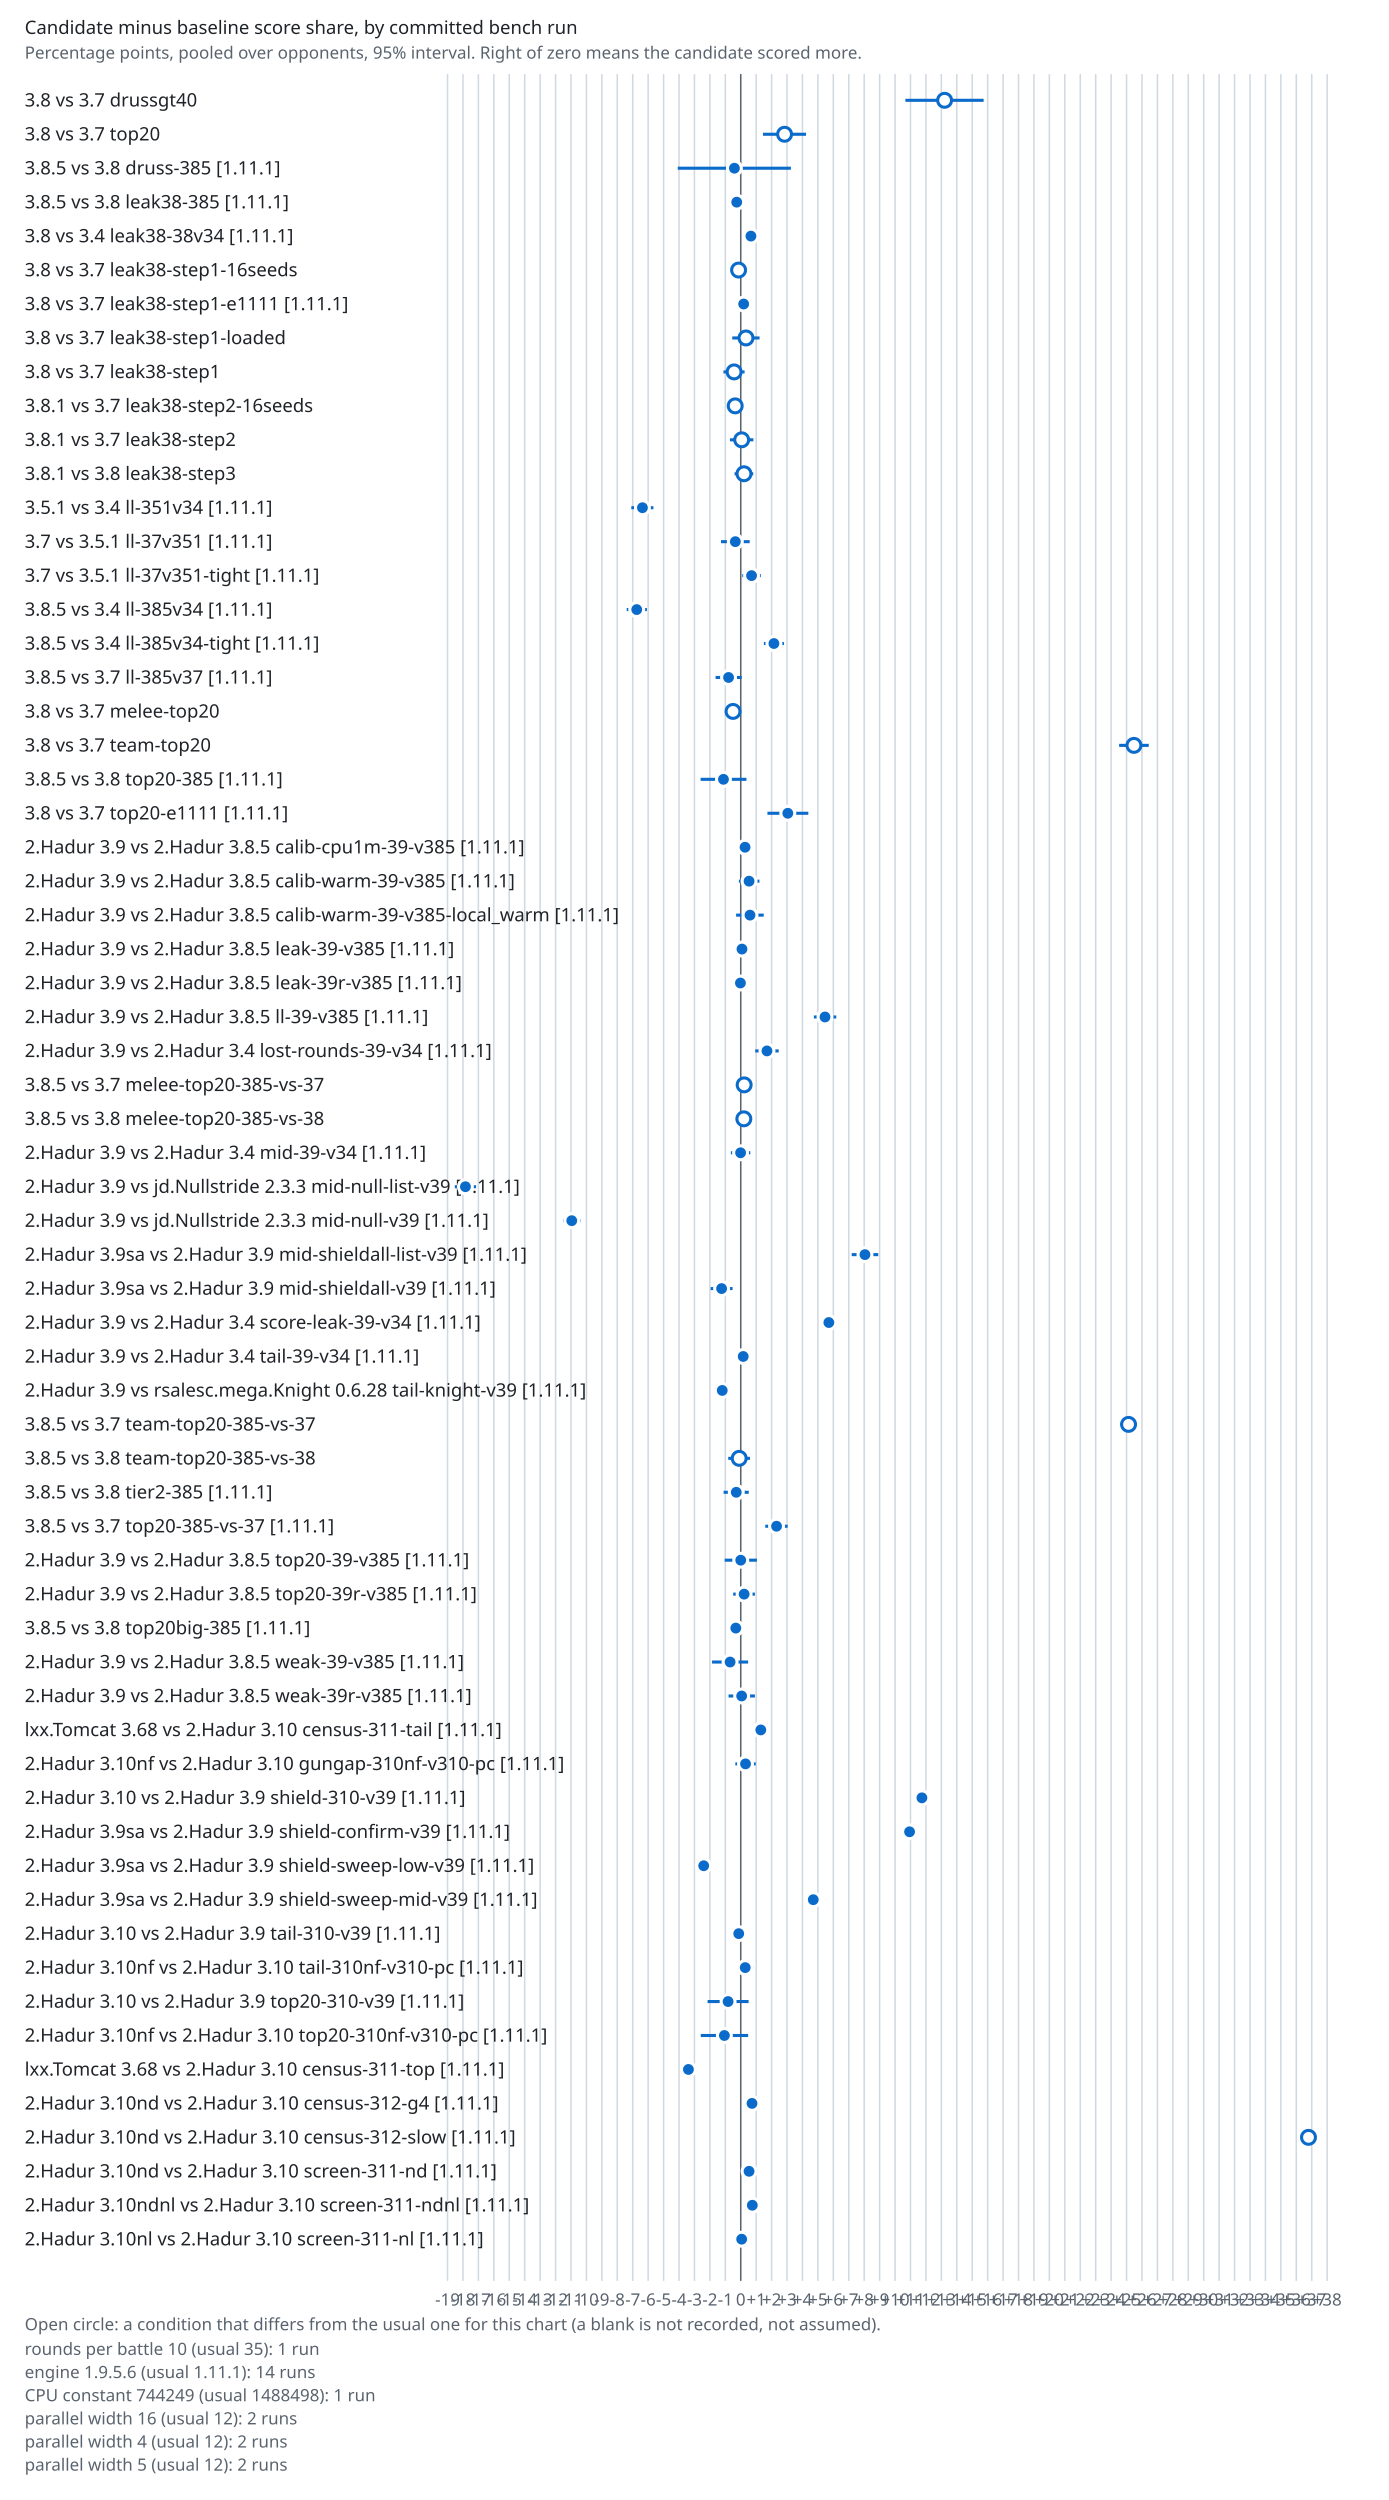
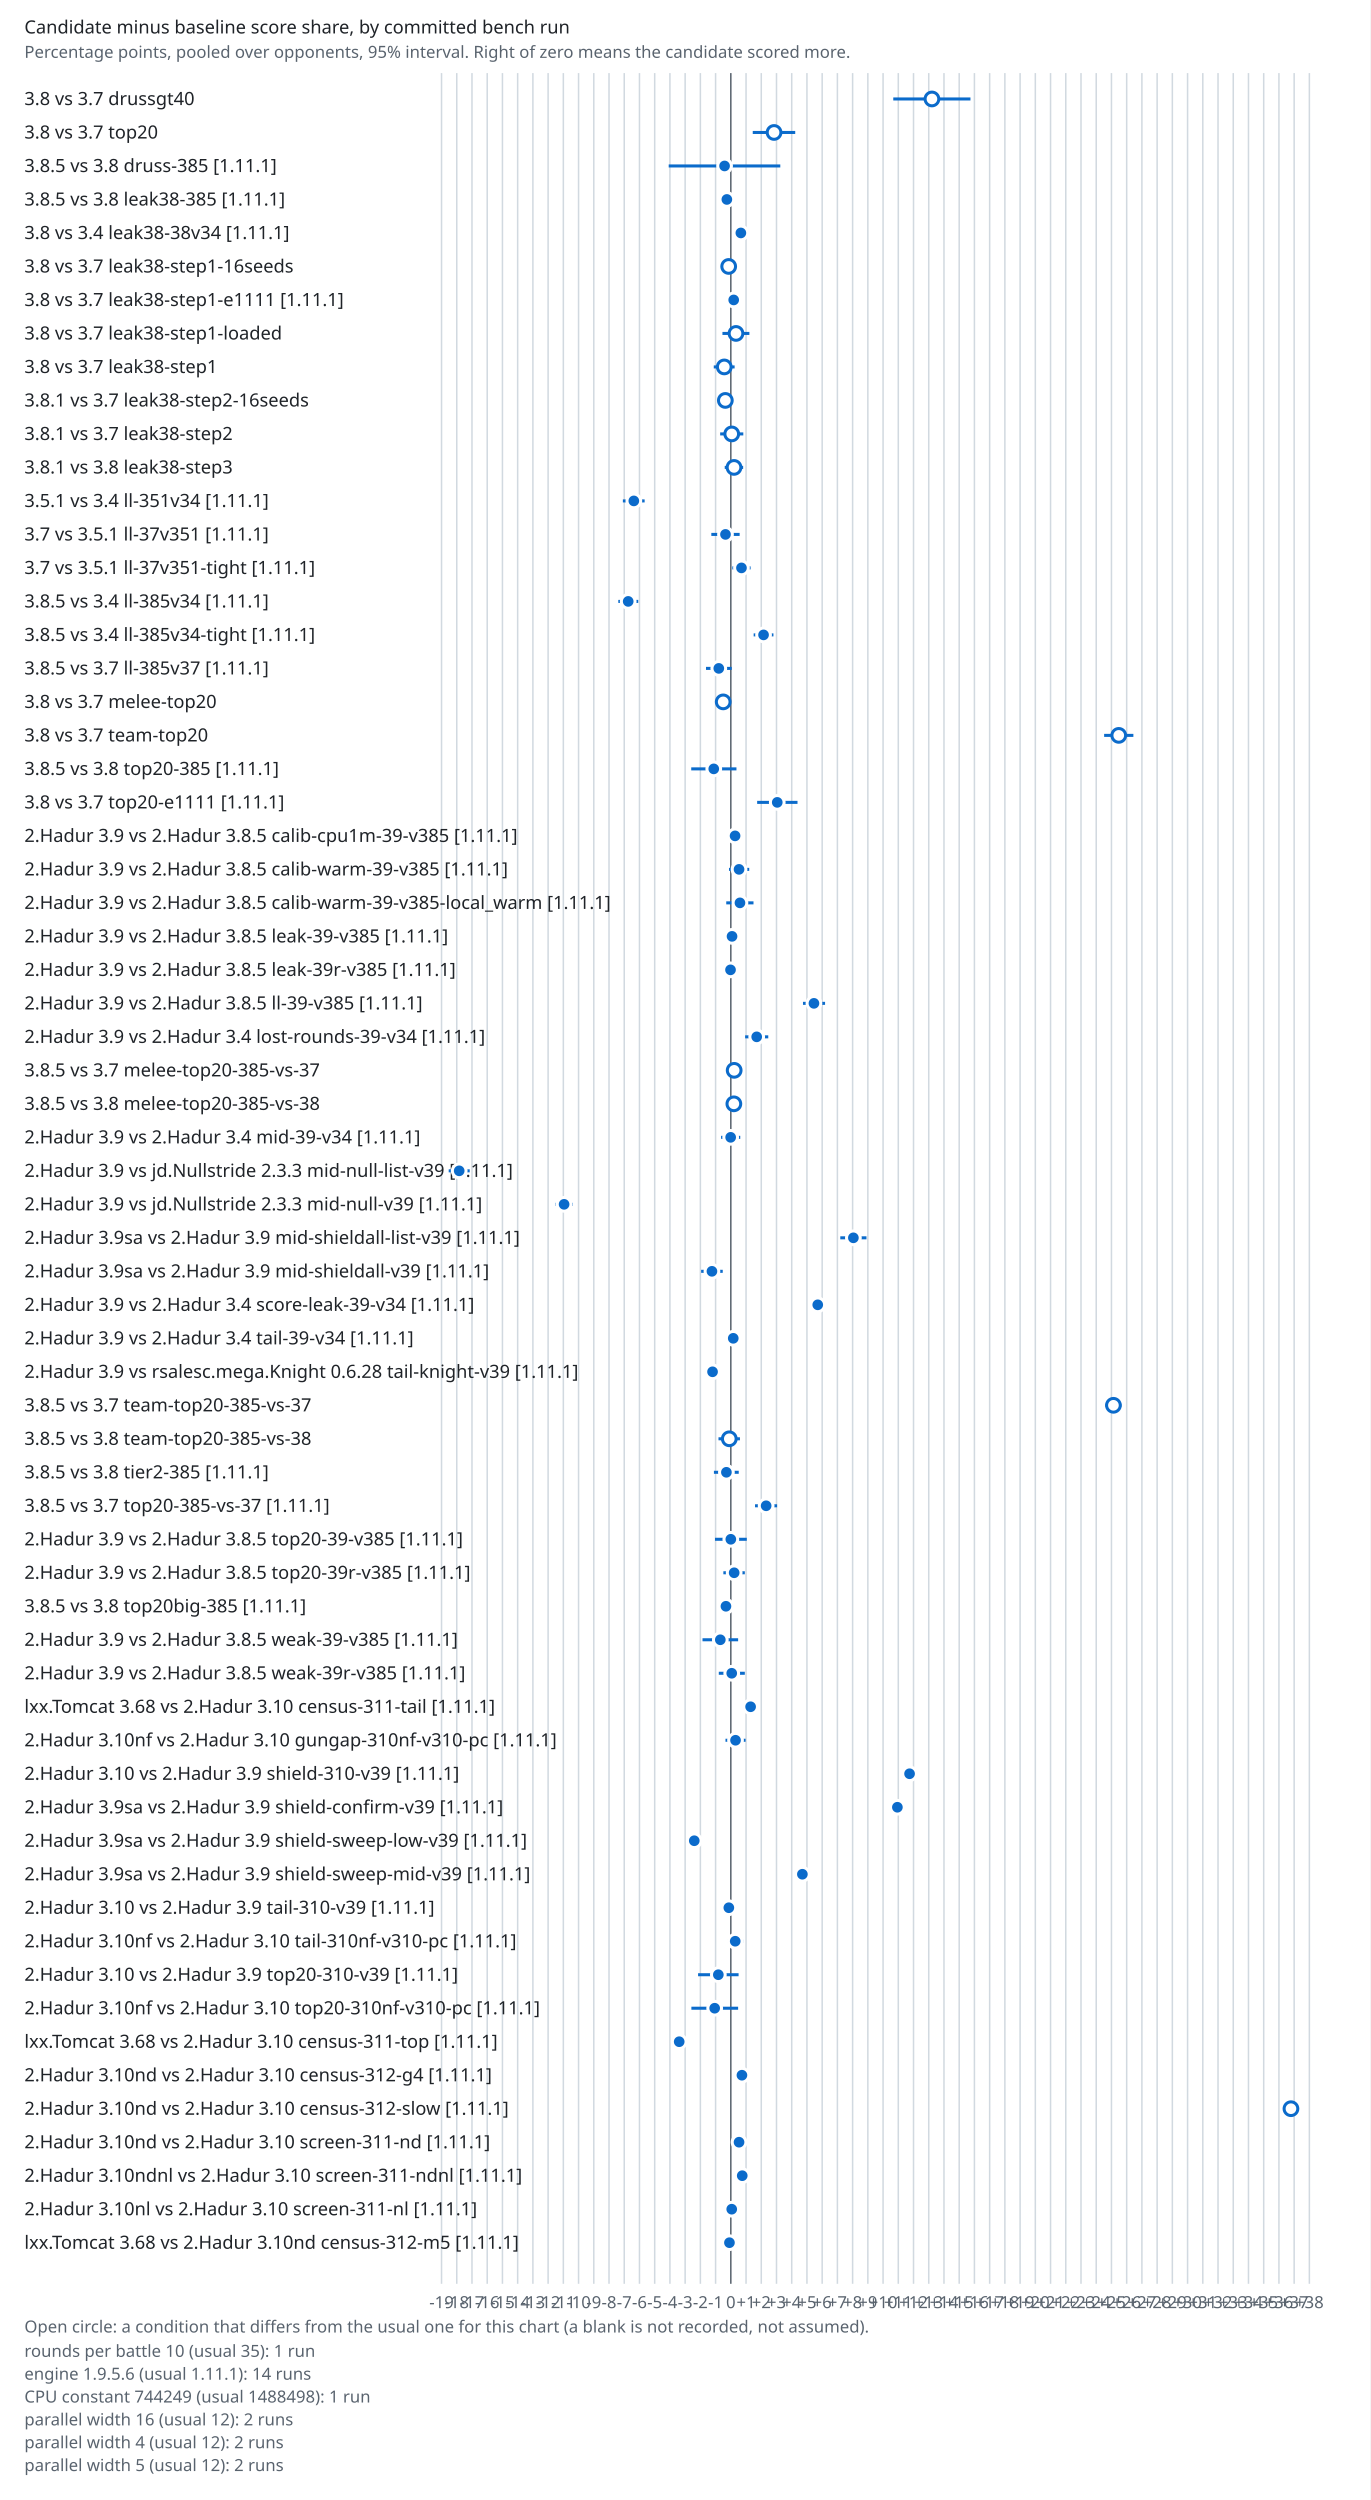
- <svg xmlns="http://www.w3.org/2000/svg" viewBox="0 0 900 1620" width="900" height="1620" role="img" aria-label="Candidate minus baseline score share by bench run">
+ <svg xmlns="http://www.w3.org/2000/svg" viewBox="0 0 900 1642" width="900" height="1642" role="img" aria-label="Candidate minus baseline score share by bench run">
  <style>.bg{fill:#fff}.t{fill:#1f2328;font:12px sans-serif}.m{fill:#59636e;font:11px sans-serif}.g{stroke:#d1d9e0}.z{stroke:#59636e}.ci{stroke:#0b6bcb;stroke-width:2}.pt{fill:#0b6bcb;stroke:#fff;stroke-width:2}.pt.open{fill:#fff;stroke:#0b6bcb}@media (prefers-color-scheme:dark){.bg{fill:#0d1117}.t{fill:#e6edf3}.m{fill:#9198a1}.g{stroke:#30363d}.z{stroke:#9198a1}.ci{stroke:#58a6ff}.pt{fill:#58a6ff;stroke:#0d1117}.pt.open{fill:#0d1117;stroke:#58a6ff}}</style>
-   <rect class="bg" width="900" height="1620" />
+   <rect class="bg" width="900" height="1642" />
  <text class="t" x="16" y="22" font-weight="bold">Candidate minus baseline score share, by committed bench run</text>
  <text class="m" x="16" y="38">Percentage points, pooled over opponents, 95% interval. Right of zero means the candidate scored more.</text>
-   <line class="g" x1="290.0" x2="290.0" y1="48" y2="1478" />
-   <text class="m" x="290.0" y="1494" text-anchor="middle">-19</text>
-   <line class="g" x1="300.0" x2="300.0" y1="48" y2="1478" />
-   <text class="m" x="300.0" y="1494" text-anchor="middle">-18</text>
-   <line class="g" x1="310.0" x2="310.0" y1="48" y2="1478" />
-   <text class="m" x="310.0" y="1494" text-anchor="middle">-17</text>
-   <line class="g" x1="320.0" x2="320.0" y1="48" y2="1478" />
-   <text class="m" x="320.0" y="1494" text-anchor="middle">-16</text>
-   <line class="g" x1="330.0" x2="330.0" y1="48" y2="1478" />
-   <text class="m" x="330.0" y="1494" text-anchor="middle">-15</text>
-   <line class="g" x1="340.0" x2="340.0" y1="48" y2="1478" />
-   <text class="m" x="340.0" y="1494" text-anchor="middle">-14</text>
-   <line class="g" x1="350.0" x2="350.0" y1="48" y2="1478" />
-   <text class="m" x="350.0" y="1494" text-anchor="middle">-13</text>
-   <line class="g" x1="360.0" x2="360.0" y1="48" y2="1478" />
-   <text class="m" x="360.0" y="1494" text-anchor="middle">-12</text>
-   <line class="g" x1="370.0" x2="370.0" y1="48" y2="1478" />
-   <text class="m" x="370.0" y="1494" text-anchor="middle">-11</text>
-   <line class="g" x1="380.0" x2="380.0" y1="48" y2="1478" />
-   <text class="m" x="380.0" y="1494" text-anchor="middle">-10</text>
-   <line class="g" x1="390.0" x2="390.0" y1="48" y2="1478" />
-   <text class="m" x="390.0" y="1494" text-anchor="middle">-9</text>
-   <line class="g" x1="400.0" x2="400.0" y1="48" y2="1478" />
-   <text class="m" x="400.0" y="1494" text-anchor="middle">-8</text>
-   <line class="g" x1="410.0" x2="410.0" y1="48" y2="1478" />
-   <text class="m" x="410.0" y="1494" text-anchor="middle">-7</text>
-   <line class="g" x1="420.0" x2="420.0" y1="48" y2="1478" />
-   <text class="m" x="420.0" y="1494" text-anchor="middle">-6</text>
-   <line class="g" x1="430.0" x2="430.0" y1="48" y2="1478" />
-   <text class="m" x="430.0" y="1494" text-anchor="middle">-5</text>
-   <line class="g" x1="440.0" x2="440.0" y1="48" y2="1478" />
-   <text class="m" x="440.0" y="1494" text-anchor="middle">-4</text>
-   <line class="g" x1="450.0" x2="450.0" y1="48" y2="1478" />
-   <text class="m" x="450.0" y="1494" text-anchor="middle">-3</text>
-   <line class="g" x1="460.0" x2="460.0" y1="48" y2="1478" />
-   <text class="m" x="460.0" y="1494" text-anchor="middle">-2</text>
-   <line class="g" x1="470.0" x2="470.0" y1="48" y2="1478" />
-   <text class="m" x="470.0" y="1494" text-anchor="middle">-1</text>
-   <line class="z" x1="480.0" x2="480.0" y1="48" y2="1478" />
-   <text class="m" x="480.0" y="1494" text-anchor="middle">0</text>
-   <line class="g" x1="490.0" x2="490.0" y1="48" y2="1478" />
-   <text class="m" x="490.0" y="1494" text-anchor="middle">+1</text>
-   <line class="g" x1="500.0" x2="500.0" y1="48" y2="1478" />
-   <text class="m" x="500.0" y="1494" text-anchor="middle">+2</text>
-   <line class="g" x1="510.0" x2="510.0" y1="48" y2="1478" />
-   <text class="m" x="510.0" y="1494" text-anchor="middle">+3</text>
-   <line class="g" x1="520.0" x2="520.0" y1="48" y2="1478" />
-   <text class="m" x="520.0" y="1494" text-anchor="middle">+4</text>
-   <line class="g" x1="530.0" x2="530.0" y1="48" y2="1478" />
-   <text class="m" x="530.0" y="1494" text-anchor="middle">+5</text>
-   <line class="g" x1="540.0" x2="540.0" y1="48" y2="1478" />
-   <text class="m" x="540.0" y="1494" text-anchor="middle">+6</text>
-   <line class="g" x1="550.0" x2="550.0" y1="48" y2="1478" />
-   <text class="m" x="550.0" y="1494" text-anchor="middle">+7</text>
-   <line class="g" x1="560.0" x2="560.0" y1="48" y2="1478" />
-   <text class="m" x="560.0" y="1494" text-anchor="middle">+8</text>
-   <line class="g" x1="570.0" x2="570.0" y1="48" y2="1478" />
-   <text class="m" x="570.0" y="1494" text-anchor="middle">+9</text>
-   <line class="g" x1="580.0" x2="580.0" y1="48" y2="1478" />
-   <text class="m" x="580.0" y="1494" text-anchor="middle">+10</text>
-   <line class="g" x1="590.0" x2="590.0" y1="48" y2="1478" />
-   <text class="m" x="590.0" y="1494" text-anchor="middle">+11</text>
-   <line class="g" x1="600.0" x2="600.0" y1="48" y2="1478" />
-   <text class="m" x="600.0" y="1494" text-anchor="middle">+12</text>
-   <line class="g" x1="610.0" x2="610.0" y1="48" y2="1478" />
-   <text class="m" x="610.0" y="1494" text-anchor="middle">+13</text>
-   <line class="g" x1="620.0" x2="620.0" y1="48" y2="1478" />
-   <text class="m" x="620.0" y="1494" text-anchor="middle">+14</text>
-   <line class="g" x1="630.0" x2="630.0" y1="48" y2="1478" />
-   <text class="m" x="630.0" y="1494" text-anchor="middle">+15</text>
-   <line class="g" x1="640.0" x2="640.0" y1="48" y2="1478" />
-   <text class="m" x="640.0" y="1494" text-anchor="middle">+16</text>
-   <line class="g" x1="650.0" x2="650.0" y1="48" y2="1478" />
-   <text class="m" x="650.0" y="1494" text-anchor="middle">+17</text>
-   <line class="g" x1="660.0" x2="660.0" y1="48" y2="1478" />
-   <text class="m" x="660.0" y="1494" text-anchor="middle">+18</text>
-   <line class="g" x1="670.0" x2="670.0" y1="48" y2="1478" />
-   <text class="m" x="670.0" y="1494" text-anchor="middle">+19</text>
-   <line class="g" x1="680.0" x2="680.0" y1="48" y2="1478" />
-   <text class="m" x="680.0" y="1494" text-anchor="middle">+20</text>
-   <line class="g" x1="690.0" x2="690.0" y1="48" y2="1478" />
-   <text class="m" x="690.0" y="1494" text-anchor="middle">+21</text>
-   <line class="g" x1="700.0" x2="700.0" y1="48" y2="1478" />
-   <text class="m" x="700.0" y="1494" text-anchor="middle">+22</text>
-   <line class="g" x1="710.0" x2="710.0" y1="48" y2="1478" />
-   <text class="m" x="710.0" y="1494" text-anchor="middle">+23</text>
-   <line class="g" x1="720.0" x2="720.0" y1="48" y2="1478" />
-   <text class="m" x="720.0" y="1494" text-anchor="middle">+24</text>
-   <line class="g" x1="730.0" x2="730.0" y1="48" y2="1478" />
-   <text class="m" x="730.0" y="1494" text-anchor="middle">+25</text>
-   <line class="g" x1="740.0" x2="740.0" y1="48" y2="1478" />
-   <text class="m" x="740.0" y="1494" text-anchor="middle">+26</text>
-   <line class="g" x1="750.0" x2="750.0" y1="48" y2="1478" />
-   <text class="m" x="750.0" y="1494" text-anchor="middle">+27</text>
-   <line class="g" x1="760.0" x2="760.0" y1="48" y2="1478" />
-   <text class="m" x="760.0" y="1494" text-anchor="middle">+28</text>
-   <line class="g" x1="770.0" x2="770.0" y1="48" y2="1478" />
-   <text class="m" x="770.0" y="1494" text-anchor="middle">+29</text>
-   <line class="g" x1="780.0" x2="780.0" y1="48" y2="1478" />
-   <text class="m" x="780.0" y="1494" text-anchor="middle">+30</text>
-   <line class="g" x1="790.0" x2="790.0" y1="48" y2="1478" />
-   <text class="m" x="790.0" y="1494" text-anchor="middle">+31</text>
-   <line class="g" x1="800.0" x2="800.0" y1="48" y2="1478" />
-   <text class="m" x="800.0" y="1494" text-anchor="middle">+32</text>
-   <line class="g" x1="810.0" x2="810.0" y1="48" y2="1478" />
-   <text class="m" x="810.0" y="1494" text-anchor="middle">+33</text>
-   <line class="g" x1="820.0" x2="820.0" y1="48" y2="1478" />
-   <text class="m" x="820.0" y="1494" text-anchor="middle">+34</text>
-   <line class="g" x1="830.0" x2="830.0" y1="48" y2="1478" />
-   <text class="m" x="830.0" y="1494" text-anchor="middle">+35</text>
-   <line class="g" x1="840.0" x2="840.0" y1="48" y2="1478" />
-   <text class="m" x="840.0" y="1494" text-anchor="middle">+36</text>
-   <line class="g" x1="850.0" x2="850.0" y1="48" y2="1478" />
-   <text class="m" x="850.0" y="1494" text-anchor="middle">+37</text>
-   <line class="g" x1="860.0" x2="860.0" y1="48" y2="1478" />
-   <text class="m" x="860.0" y="1494" text-anchor="middle">+38</text>
+   <line class="g" x1="290.0" x2="290.0" y1="48" y2="1500" />
+   <text class="m" x="290.0" y="1516" text-anchor="middle">-19</text>
+   <line class="g" x1="300.0" x2="300.0" y1="48" y2="1500" />
+   <text class="m" x="300.0" y="1516" text-anchor="middle">-18</text>
+   <line class="g" x1="310.0" x2="310.0" y1="48" y2="1500" />
+   <text class="m" x="310.0" y="1516" text-anchor="middle">-17</text>
+   <line class="g" x1="320.0" x2="320.0" y1="48" y2="1500" />
+   <text class="m" x="320.0" y="1516" text-anchor="middle">-16</text>
+   <line class="g" x1="330.0" x2="330.0" y1="48" y2="1500" />
+   <text class="m" x="330.0" y="1516" text-anchor="middle">-15</text>
+   <line class="g" x1="340.0" x2="340.0" y1="48" y2="1500" />
+   <text class="m" x="340.0" y="1516" text-anchor="middle">-14</text>
+   <line class="g" x1="350.0" x2="350.0" y1="48" y2="1500" />
+   <text class="m" x="350.0" y="1516" text-anchor="middle">-13</text>
+   <line class="g" x1="360.0" x2="360.0" y1="48" y2="1500" />
+   <text class="m" x="360.0" y="1516" text-anchor="middle">-12</text>
+   <line class="g" x1="370.0" x2="370.0" y1="48" y2="1500" />
+   <text class="m" x="370.0" y="1516" text-anchor="middle">-11</text>
+   <line class="g" x1="380.0" x2="380.0" y1="48" y2="1500" />
+   <text class="m" x="380.0" y="1516" text-anchor="middle">-10</text>
+   <line class="g" x1="390.0" x2="390.0" y1="48" y2="1500" />
+   <text class="m" x="390.0" y="1516" text-anchor="middle">-9</text>
+   <line class="g" x1="400.0" x2="400.0" y1="48" y2="1500" />
+   <text class="m" x="400.0" y="1516" text-anchor="middle">-8</text>
+   <line class="g" x1="410.0" x2="410.0" y1="48" y2="1500" />
+   <text class="m" x="410.0" y="1516" text-anchor="middle">-7</text>
+   <line class="g" x1="420.0" x2="420.0" y1="48" y2="1500" />
+   <text class="m" x="420.0" y="1516" text-anchor="middle">-6</text>
+   <line class="g" x1="430.0" x2="430.0" y1="48" y2="1500" />
+   <text class="m" x="430.0" y="1516" text-anchor="middle">-5</text>
+   <line class="g" x1="440.0" x2="440.0" y1="48" y2="1500" />
+   <text class="m" x="440.0" y="1516" text-anchor="middle">-4</text>
+   <line class="g" x1="450.0" x2="450.0" y1="48" y2="1500" />
+   <text class="m" x="450.0" y="1516" text-anchor="middle">-3</text>
+   <line class="g" x1="460.0" x2="460.0" y1="48" y2="1500" />
+   <text class="m" x="460.0" y="1516" text-anchor="middle">-2</text>
+   <line class="g" x1="470.0" x2="470.0" y1="48" y2="1500" />
+   <text class="m" x="470.0" y="1516" text-anchor="middle">-1</text>
+   <line class="z" x1="480.0" x2="480.0" y1="48" y2="1500" />
+   <text class="m" x="480.0" y="1516" text-anchor="middle">0</text>
+   <line class="g" x1="490.0" x2="490.0" y1="48" y2="1500" />
+   <text class="m" x="490.0" y="1516" text-anchor="middle">+1</text>
+   <line class="g" x1="500.0" x2="500.0" y1="48" y2="1500" />
+   <text class="m" x="500.0" y="1516" text-anchor="middle">+2</text>
+   <line class="g" x1="510.0" x2="510.0" y1="48" y2="1500" />
+   <text class="m" x="510.0" y="1516" text-anchor="middle">+3</text>
+   <line class="g" x1="520.0" x2="520.0" y1="48" y2="1500" />
+   <text class="m" x="520.0" y="1516" text-anchor="middle">+4</text>
+   <line class="g" x1="530.0" x2="530.0" y1="48" y2="1500" />
+   <text class="m" x="530.0" y="1516" text-anchor="middle">+5</text>
+   <line class="g" x1="540.0" x2="540.0" y1="48" y2="1500" />
+   <text class="m" x="540.0" y="1516" text-anchor="middle">+6</text>
+   <line class="g" x1="550.0" x2="550.0" y1="48" y2="1500" />
+   <text class="m" x="550.0" y="1516" text-anchor="middle">+7</text>
+   <line class="g" x1="560.0" x2="560.0" y1="48" y2="1500" />
+   <text class="m" x="560.0" y="1516" text-anchor="middle">+8</text>
+   <line class="g" x1="570.0" x2="570.0" y1="48" y2="1500" />
+   <text class="m" x="570.0" y="1516" text-anchor="middle">+9</text>
+   <line class="g" x1="580.0" x2="580.0" y1="48" y2="1500" />
+   <text class="m" x="580.0" y="1516" text-anchor="middle">+10</text>
+   <line class="g" x1="590.0" x2="590.0" y1="48" y2="1500" />
+   <text class="m" x="590.0" y="1516" text-anchor="middle">+11</text>
+   <line class="g" x1="600.0" x2="600.0" y1="48" y2="1500" />
+   <text class="m" x="600.0" y="1516" text-anchor="middle">+12</text>
+   <line class="g" x1="610.0" x2="610.0" y1="48" y2="1500" />
+   <text class="m" x="610.0" y="1516" text-anchor="middle">+13</text>
+   <line class="g" x1="620.0" x2="620.0" y1="48" y2="1500" />
+   <text class="m" x="620.0" y="1516" text-anchor="middle">+14</text>
+   <line class="g" x1="630.0" x2="630.0" y1="48" y2="1500" />
+   <text class="m" x="630.0" y="1516" text-anchor="middle">+15</text>
+   <line class="g" x1="640.0" x2="640.0" y1="48" y2="1500" />
+   <text class="m" x="640.0" y="1516" text-anchor="middle">+16</text>
+   <line class="g" x1="650.0" x2="650.0" y1="48" y2="1500" />
+   <text class="m" x="650.0" y="1516" text-anchor="middle">+17</text>
+   <line class="g" x1="660.0" x2="660.0" y1="48" y2="1500" />
+   <text class="m" x="660.0" y="1516" text-anchor="middle">+18</text>
+   <line class="g" x1="670.0" x2="670.0" y1="48" y2="1500" />
+   <text class="m" x="670.0" y="1516" text-anchor="middle">+19</text>
+   <line class="g" x1="680.0" x2="680.0" y1="48" y2="1500" />
+   <text class="m" x="680.0" y="1516" text-anchor="middle">+20</text>
+   <line class="g" x1="690.0" x2="690.0" y1="48" y2="1500" />
+   <text class="m" x="690.0" y="1516" text-anchor="middle">+21</text>
+   <line class="g" x1="700.0" x2="700.0" y1="48" y2="1500" />
+   <text class="m" x="700.0" y="1516" text-anchor="middle">+22</text>
+   <line class="g" x1="710.0" x2="710.0" y1="48" y2="1500" />
+   <text class="m" x="710.0" y="1516" text-anchor="middle">+23</text>
+   <line class="g" x1="720.0" x2="720.0" y1="48" y2="1500" />
+   <text class="m" x="720.0" y="1516" text-anchor="middle">+24</text>
+   <line class="g" x1="730.0" x2="730.0" y1="48" y2="1500" />
+   <text class="m" x="730.0" y="1516" text-anchor="middle">+25</text>
+   <line class="g" x1="740.0" x2="740.0" y1="48" y2="1500" />
+   <text class="m" x="740.0" y="1516" text-anchor="middle">+26</text>
+   <line class="g" x1="750.0" x2="750.0" y1="48" y2="1500" />
+   <text class="m" x="750.0" y="1516" text-anchor="middle">+27</text>
+   <line class="g" x1="760.0" x2="760.0" y1="48" y2="1500" />
+   <text class="m" x="760.0" y="1516" text-anchor="middle">+28</text>
+   <line class="g" x1="770.0" x2="770.0" y1="48" y2="1500" />
+   <text class="m" x="770.0" y="1516" text-anchor="middle">+29</text>
+   <line class="g" x1="780.0" x2="780.0" y1="48" y2="1500" />
+   <text class="m" x="780.0" y="1516" text-anchor="middle">+30</text>
+   <line class="g" x1="790.0" x2="790.0" y1="48" y2="1500" />
+   <text class="m" x="790.0" y="1516" text-anchor="middle">+31</text>
+   <line class="g" x1="800.0" x2="800.0" y1="48" y2="1500" />
+   <text class="m" x="800.0" y="1516" text-anchor="middle">+32</text>
+   <line class="g" x1="810.0" x2="810.0" y1="48" y2="1500" />
+   <text class="m" x="810.0" y="1516" text-anchor="middle">+33</text>
+   <line class="g" x1="820.0" x2="820.0" y1="48" y2="1500" />
+   <text class="m" x="820.0" y="1516" text-anchor="middle">+34</text>
+   <line class="g" x1="830.0" x2="830.0" y1="48" y2="1500" />
+   <text class="m" x="830.0" y="1516" text-anchor="middle">+35</text>
+   <line class="g" x1="840.0" x2="840.0" y1="48" y2="1500" />
+   <text class="m" x="840.0" y="1516" text-anchor="middle">+36</text>
+   <line class="g" x1="850.0" x2="850.0" y1="48" y2="1500" />
+   <text class="m" x="850.0" y="1516" text-anchor="middle">+37</text>
+   <line class="g" x1="860.0" x2="860.0" y1="48" y2="1500" />
+   <text class="m" x="860.0" y="1516" text-anchor="middle">+38</text>
  <text class="t" x="16" y="69.0">3.8 vs 3.7  drussgt40</text>
  <line class="ci" x1="586.7" x2="637.4" y1="65.0" y2="65.0" />
  <circle class="pt open" cx="612.1" cy="65.0" r="4.5" />
  <text class="t" x="16" y="91.0">3.8 vs 3.7  top20</text>
  <line class="ci" x1="494.4" x2="522.3" y1="87.0" y2="87.0" />
  <circle class="pt open" cx="508.4" cy="87.0" r="4.5" />
  <text class="t" x="16" y="113.0">3.8.5 vs 3.8  druss-385 [1.11.1]</text>
  <line class="ci" x1="439.2" x2="512.5" y1="109.0" y2="109.0" />
  <circle class="pt" cx="475.9" cy="109.0" r="4.5" />
  <text class="t" x="16" y="135.0">3.8.5 vs 3.8  leak38-385 [1.11.1]</text>
  <line class="ci" x1="473.8" x2="480.9" y1="131.0" y2="131.0" />
  <circle class="pt" cx="477.4" cy="131.0" r="4.5" />
  <text class="t" x="16" y="157.0">3.8 vs 3.4  leak38-38v34 [1.11.1]</text>
  <line class="ci" x1="483.3" x2="489.9" y1="153.0" y2="153.0" />
  <circle class="pt" cx="486.6" cy="153.0" r="4.5" />
  <text class="t" x="16" y="179.0">3.8 vs 3.7  leak38-step1-16seeds</text>
  <line class="ci" x1="474.9" x2="482.3" y1="175.0" y2="175.0" />
  <circle class="pt open" cx="478.6" cy="175.0" r="4.5" />
  <text class="t" x="16" y="201.0">3.8 vs 3.7  leak38-step1-e1111 [1.11.1]</text>
  <line class="ci" x1="478.3" x2="485.6" y1="197.0" y2="197.0" />
  <circle class="pt" cx="481.9" cy="197.0" r="4.5" />
  <text class="t" x="16" y="223.0">3.8 vs 3.7  leak38-step1-loaded</text>
  <line class="ci" x1="474.5" x2="492.2" y1="219.0" y2="219.0" />
  <circle class="pt open" cx="483.4" cy="219.0" r="4.5" />
  <text class="t" x="16" y="245.0">3.8 vs 3.7  leak38-step1</text>
  <line class="ci" x1="468.8" x2="482.5" y1="241.0" y2="241.0" />
  <circle class="pt open" cx="475.7" cy="241.0" r="4.5" />
  <text class="t" x="16" y="267.0">3.8.1 vs 3.7  leak38-step2-16seeds</text>
  <line class="ci" x1="472.5" x2="480.2" y1="263.0" y2="263.0" />
  <circle class="pt open" cx="476.4" cy="263.0" r="4.5" />
  <text class="t" x="16" y="289.0">3.8.1 vs 3.7  leak38-step2</text>
  <line class="ci" x1="473.0" x2="488.2" y1="285.0" y2="285.0" />
  <circle class="pt open" cx="480.6" cy="285.0" r="4.5" />
  <text class="t" x="16" y="311.0">3.8.1 vs 3.8  leak38-step3</text>
  <line class="ci" x1="476.0" x2="488.1" y1="307.0" y2="307.0" />
  <circle class="pt open" cx="482.1" cy="307.0" r="4.5" />
  <text class="t" x="16" y="333.0">3.5.1 vs 3.4  ll-351v34 [1.11.1]</text>
  <line class="ci" x1="409.1" x2="423.4" y1="329.0" y2="329.0" />
  <circle class="pt" cx="416.3" cy="329.0" r="4.5" />
  <text class="t" x="16" y="355.0">3.7 vs 3.5.1  ll-37v351 [1.11.1]</text>
  <line class="ci" x1="467.2" x2="485.8" y1="351.0" y2="351.0" />
  <circle class="pt" cx="476.5" cy="351.0" r="4.5" />
  <text class="t" x="16" y="377.0">3.7 vs 3.5.1  ll-37v351-tight [1.11.1]</text>
  <line class="ci" x1="481.0" x2="493.0" y1="373.0" y2="373.0" />
  <circle class="pt" cx="487.0" cy="373.0" r="4.5" />
  <text class="t" x="16" y="399.0">3.8.5 vs 3.4  ll-385v34 [1.11.1]</text>
  <line class="ci" x1="406.1" x2="419.2" y1="395.0" y2="395.0" />
  <circle class="pt" cx="412.6" cy="395.0" r="4.5" />
  <text class="t" x="16" y="421.0">3.8.5 vs 3.4  ll-385v34-tight [1.11.1]</text>
  <line class="ci" x1="495.0" x2="508.0" y1="417.0" y2="417.0" />
  <circle class="pt" cx="501.5" cy="417.0" r="4.5" />
  <text class="t" x="16" y="443.0">3.8.5 vs 3.7  ll-385v37 [1.11.1]</text>
  <line class="ci" x1="463.7" x2="480.6" y1="439.0" y2="439.0" />
  <circle class="pt" cx="472.1" cy="439.0" r="4.5" />
  <text class="t" x="16" y="465.0">3.8 vs 3.7  melee-top20</text>
  <line class="ci" x1="471.8" x2="478.3" y1="461.0" y2="461.0" />
  <circle class="pt open" cx="475.0" cy="461.0" r="4.5" />
  <text class="t" x="16" y="487.0">3.8 vs 3.7  team-top20</text>
  <line class="ci" x1="725.2" x2="744.4" y1="483.0" y2="483.0" />
  <circle class="pt open" cx="734.8" cy="483.0" r="4.5" />
  <text class="t" x="16" y="509.0">3.8.5 vs 3.8  top20-385 [1.11.1]</text>
  <line class="ci" x1="454.0" x2="483.7" y1="505.0" y2="505.0" />
  <circle class="pt" cx="468.8" cy="505.0" r="4.5" />
  <text class="t" x="16" y="531.0">3.8 vs 3.7  top20-e1111 [1.11.1]</text>
  <line class="ci" x1="497.3" x2="523.8" y1="527.0" y2="527.0" />
  <circle class="pt" cx="510.5" cy="527.0" r="4.5" />
  <text class="t" x="16" y="553.0">2.Hadur 3.9 vs 2.Hadur 3.8.5  calib-cpu1m-39-v385 [1.11.1]</text>
  <line class="ci" x1="479.6" x2="486.0" y1="549.0" y2="549.0" />
  <circle class="pt" cx="482.8" cy="549.0" r="4.5" />
  <text class="t" x="16" y="575.0">2.Hadur 3.9 vs 2.Hadur 3.8.5  calib-warm-39-v385 [1.11.1]</text>
  <line class="ci" x1="478.8" x2="492.1" y1="571.0" y2="571.0" />
  <circle class="pt" cx="485.4" cy="571.0" r="4.5" />
  <text class="t" x="16" y="597.0">2.Hadur 3.9 vs 2.Hadur 3.8.5  calib-warm-39-v385-local_warm [1.11.1]</text>
  <line class="ci" x1="477.0" x2="494.9" y1="593.0" y2="593.0" />
  <circle class="pt" cx="486.0" cy="593.0" r="4.5" />
  <text class="t" x="16" y="619.0">2.Hadur 3.9 vs 2.Hadur 3.8.5  leak-39-v385 [1.11.1]</text>
  <line class="ci" x1="477.2" x2="484.4" y1="615.0" y2="615.0" />
  <circle class="pt" cx="480.8" cy="615.0" r="4.5" />
  <text class="t" x="16" y="641.0">2.Hadur 3.9 vs 2.Hadur 3.8.5  leak-39r-v385 [1.11.1]</text>
  <line class="ci" x1="476.0" x2="483.6" y1="637.0" y2="637.0" />
  <circle class="pt" cx="479.8" cy="637.0" r="4.5" />
  <text class="t" x="16" y="663.0">2.Hadur 3.9 vs 2.Hadur 3.8.5  ll-39-v385 [1.11.1]</text>
  <line class="ci" x1="527.4" x2="541.9" y1="659.0" y2="659.0" />
  <circle class="pt" cx="534.6" cy="659.0" r="4.5" />
  <text class="t" x="16" y="685.0">2.Hadur 3.9 vs 2.Hadur 3.4  lost-rounds-39-v34 [1.11.1]</text>
  <line class="ci" x1="489.4" x2="504.6" y1="681.0" y2="681.0" />
  <circle class="pt" cx="497.0" cy="681.0" r="4.5" />
  <text class="t" x="16" y="707.0">3.8.5 vs 3.7  melee-top20-385-vs-37</text>
  <line class="ci" x1="479.2" x2="485.2" y1="703.0" y2="703.0" />
  <circle class="pt open" cx="482.2" cy="703.0" r="4.5" />
  <text class="t" x="16" y="729.0">3.8.5 vs 3.8  melee-top20-385-vs-38</text>
  <line class="ci" x1="477.9" x2="486.0" y1="725.0" y2="725.0" />
  <circle class="pt open" cx="482.0" cy="725.0" r="4.5" />
  <text class="t" x="16" y="751.0">2.Hadur 3.9 vs 2.Hadur 3.4  mid-39-v34 [1.11.1]</text>
  <line class="ci" x1="473.6" x2="486.2" y1="747.0" y2="747.0" />
  <circle class="pt" cx="479.9" cy="747.0" r="4.5" />
  <text class="t" x="16" y="773.0">2.Hadur 3.9 vs jd.Nullstride 2.3.3  mid-null-list-v39 [1.11.1]</text>
  <line class="ci" x1="294.7" x2="308.5" y1="769.0" y2="769.0" />
  <circle class="pt" cx="301.6" cy="769.0" r="4.5" />
  <text class="t" x="16" y="795.0">2.Hadur 3.9 vs jd.Nullstride 2.3.3  mid-null-v39 [1.11.1]</text>
  <line class="ci" x1="364.9" x2="376.1" y1="791.0" y2="791.0" />
  <circle class="pt" cx="370.5" cy="791.0" r="4.5" />
  <text class="t" x="16" y="817.0">2.Hadur 3.9sa vs 2.Hadur 3.9  mid-shieldall-list-v39 [1.11.1]</text>
  <line class="ci" x1="551.9" x2="569.1" y1="813.0" y2="813.0" />
  <circle class="pt" cx="560.5" cy="813.0" r="4.5" />
  <text class="t" x="16" y="839.0">2.Hadur 3.9sa vs 2.Hadur 3.9  mid-shieldall-v39 [1.11.1]</text>
  <line class="ci" x1="460.5" x2="474.7" y1="835.0" y2="835.0" />
  <circle class="pt" cx="467.6" cy="835.0" r="4.5" />
  <text class="t" x="16" y="861.0">2.Hadur 3.9 vs 2.Hadur 3.4  score-leak-39-v34 [1.11.1]</text>
  <line class="ci" x1="532.3" x2="541.9" y1="857.0" y2="857.0" />
  <circle class="pt" cx="537.1" cy="857.0" r="4.5" />
  <text class="t" x="16" y="883.0">2.Hadur 3.9 vs 2.Hadur 3.4  tail-39-v34 [1.11.1]</text>
  <line class="ci" x1="478.7" x2="484.4" y1="879.0" y2="879.0" />
  <circle class="pt" cx="481.6" cy="879.0" r="4.5" />
  <text class="t" x="16" y="905.0">2.Hadur 3.9 vs rsalesc.mega.Knight 0.6.28  tail-knight-v39 [1.11.1]</text>
  <line class="ci" x1="464.6" x2="471.4" y1="901.0" y2="901.0" />
  <circle class="pt" cx="468.0" cy="901.0" r="4.5" />
  <text class="t" x="16" y="927.0">3.8.5 vs 3.7  team-top20-385-vs-37</text>
  <line class="ci" x1="726.1" x2="736.5" y1="923.0" y2="923.0" />
  <circle class="pt open" cx="731.3" cy="923.0" r="4.5" />
  <text class="t" x="16" y="949.0">3.8.5 vs 3.8  team-top20-385-vs-38</text>
  <line class="ci" x1="471.9" x2="486.0" y1="945.0" y2="945.0" />
  <circle class="pt open" cx="479.0" cy="945.0" r="4.5" />
  <text class="t" x="16" y="971.0">3.8.5 vs 3.8  tier2-385 [1.11.1]</text>
  <line class="ci" x1="468.9" x2="485.2" y1="967.0" y2="967.0" />
  <circle class="pt" cx="477.1" cy="967.0" r="4.5" />
  <text class="t" x="16" y="993.0">3.8.5 vs 3.7  top20-385-vs-37 [1.11.1]</text>
  <line class="ci" x1="495.9" x2="510.4" y1="989.0" y2="989.0" />
  <circle class="pt" cx="503.2" cy="989.0" r="4.5" />
  <text class="t" x="16" y="1015.0">2.Hadur 3.9 vs 2.Hadur 3.8.5  top20-39-v385 [1.11.1]</text>
  <line class="ci" x1="469.6" x2="490.5" y1="1011.0" y2="1011.0" />
  <circle class="pt" cx="480.0" cy="1011.0" r="4.5" />
  <text class="t" x="16" y="1037.0">2.Hadur 3.9 vs 2.Hadur 3.8.5  top20-39r-v385 [1.11.1]</text>
  <line class="ci" x1="475.1" x2="489.2" y1="1033.0" y2="1033.0" />
  <circle class="pt" cx="482.2" cy="1033.0" r="4.5" />
  <text class="t" x="16" y="1059.0">3.8.5 vs 3.8  top20big-385 [1.11.1]</text>
  <line class="ci" x1="473.7" x2="479.9" y1="1055.0" y2="1055.0" />
  <circle class="pt" cx="476.8" cy="1055.0" r="4.5" />
  <text class="t" x="16" y="1081.0">2.Hadur 3.9 vs 2.Hadur 3.8.5  weak-39-v385 [1.11.1]</text>
  <line class="ci" x1="461.4" x2="484.8" y1="1077.0" y2="1077.0" />
  <circle class="pt" cx="473.1" cy="1077.0" r="4.5" />
  <text class="t" x="16" y="1103.0">2.Hadur 3.9 vs 2.Hadur 3.8.5  weak-39r-v385 [1.11.1]</text>
  <line class="ci" x1="472.1" x2="489.2" y1="1099.0" y2="1099.0" />
  <circle class="pt" cx="480.6" cy="1099.0" r="4.5" />
  <text class="t" x="16" y="1125.0">lxx.Tomcat 3.68 vs 2.Hadur 3.10  census-311-tail [1.11.1]</text>
  <line class="ci" x1="491.9" x2="494.1" y1="1121.0" y2="1121.0" />
  <circle class="pt" cx="493.0" cy="1121.0" r="4.5" />
  <text class="t" x="16" y="1147.0">2.Hadur 3.10nf vs 2.Hadur 3.10  gungap-310nf-v310-pc [1.11.1]</text>
  <line class="ci" x1="476.5" x2="489.7" y1="1143.0" y2="1143.0" />
  <circle class="pt" cx="483.1" cy="1143.0" r="4.5" />
  <text class="t" x="16" y="1169.0">2.Hadur 3.10 vs 2.Hadur 3.9  shield-310-v39 [1.11.1]</text>
  <line class="ci" x1="592.7" x2="602.1" y1="1165.0" y2="1165.0" />
  <circle class="pt" cx="597.4" cy="1165.0" r="4.5" />
  <text class="t" x="16" y="1191.0">2.Hadur 3.9sa vs 2.Hadur 3.9  shield-confirm-v39 [1.11.1]</text>
  <line class="ci" x1="585.4" x2="593.3" y1="1187.0" y2="1187.0" />
  <circle class="pt" cx="589.4" cy="1187.0" r="4.5" />
  <text class="t" x="16" y="1213.0">2.Hadur 3.9sa vs 2.Hadur 3.9  shield-sweep-low-v39 [1.11.1]</text>
  <line class="ci" x1="452.8" x2="459.2" y1="1209.0" y2="1209.0" />
  <circle class="pt" cx="456.0" cy="1209.0" r="4.5" />
  <text class="t" x="16" y="1235.0">2.Hadur 3.9sa vs 2.Hadur 3.9  shield-sweep-mid-v39 [1.11.1]</text>
  <line class="ci" x1="522.6" x2="531.4" y1="1231.0" y2="1231.0" />
  <circle class="pt" cx="527.0" cy="1231.0" r="4.5" />
  <text class="t" x="16" y="1257.0">2.Hadur 3.10 vs 2.Hadur 3.9  tail-310-v39 [1.11.1]</text>
  <line class="ci" x1="473.8" x2="483.6" y1="1253.0" y2="1253.0" />
  <circle class="pt" cx="478.7" cy="1253.0" r="4.5" />
  <text class="t" x="16" y="1279.0">2.Hadur 3.10nf vs 2.Hadur 3.10  tail-310nf-v310-pc [1.11.1]</text>
  <line class="ci" x1="477.7" x2="488.1" y1="1275.0" y2="1275.0" />
  <circle class="pt" cx="482.9" cy="1275.0" r="4.5" />
  <text class="t" x="16" y="1301.0">2.Hadur 3.10 vs 2.Hadur 3.9  top20-310-v39 [1.11.1]</text>
  <line class="ci" x1="458.5" x2="485.1" y1="1297.0" y2="1297.0" />
  <circle class="pt" cx="471.8" cy="1297.0" r="4.5" />
  <text class="t" x="16" y="1323.0">2.Hadur 3.10nf vs 2.Hadur 3.10  top20-310nf-v310-pc [1.11.1]</text>
  <line class="ci" x1="454.1" x2="484.8" y1="1319.0" y2="1319.0" />
  <circle class="pt" cx="469.4" cy="1319.0" r="4.5" />
  <text class="t" x="16" y="1345.0">lxx.Tomcat 3.68 vs 2.Hadur 3.10  census-311-top [1.11.1]</text>
  <line class="ci" x1="441.1" x2="451.0" y1="1341.0" y2="1341.0" />
  <circle class="pt" cx="446.1" cy="1341.0" r="4.5" />
  <text class="t" x="16" y="1367.0">2.Hadur 3.10nd vs 2.Hadur 3.10  census-312-g4 [1.11.1]</text>
  <line class="ci" x1="486.0" x2="488.6" y1="1363.0" y2="1363.0" />
  <circle class="pt" cx="487.3" cy="1363.0" r="4.5" />
  <text class="t" x="16" y="1389.0">2.Hadur 3.10nd vs 2.Hadur 3.10  census-312-slow [1.11.1]</text>
  <line class="ci" x1="843.5" x2="852.3" y1="1385.0" y2="1385.0" />
  <circle class="pt open" cx="847.9" cy="1385.0" r="4.5" />
  <text class="t" x="16" y="1411.0">2.Hadur 3.10nd vs 2.Hadur 3.10  screen-311-nd [1.11.1]</text>
  <line class="ci" x1="482.2" x2="488.7" y1="1407.0" y2="1407.0" />
  <circle class="pt" cx="485.4" cy="1407.0" r="4.5" />
  <text class="t" x="16" y="1433.0">2.Hadur 3.10ndnl vs 2.Hadur 3.10  screen-311-ndnl [1.11.1]</text>
  <line class="ci" x1="483.9" x2="491.1" y1="1429.0" y2="1429.0" />
  <circle class="pt" cx="487.5" cy="1429.0" r="4.5" />
  <text class="t" x="16" y="1455.0">2.Hadur 3.10nl vs 2.Hadur 3.10  screen-311-nl [1.11.1]</text>
  <line class="ci" x1="477.0" x2="484.2" y1="1451.0" y2="1451.0" />
  <circle class="pt" cx="480.6" cy="1451.0" r="4.5" />
-   <text class="m" x="16" y="1510">Open circle: a condition that differs from the usual one for this chart (a blank is not recorded, not assumed).</text>
-   <text class="m" x="16" y="1526">rounds per battle 10 (usual 35): 1 run</text>
-   <text class="m" x="16" y="1541">engine 1.9.5.6 (usual 1.11.1): 14 runs</text>
-   <text class="m" x="16" y="1556">CPU constant 744249 (usual 1488498): 1 run</text>
-   <text class="m" x="16" y="1571">parallel width 16 (usual 12): 2 runs</text>
-   <text class="m" x="16" y="1586">parallel width 4 (usual 12): 2 runs</text>
-   <text class="m" x="16" y="1601">parallel width 5 (usual 12): 2 runs</text>
+   <text class="t" x="16" y="1477.0">lxx.Tomcat 3.68 vs 2.Hadur 3.10nd  census-312-m5 [1.11.1]</text>
+   <line class="ci" x1="477.9" x2="480.3" y1="1473.0" y2="1473.0" />
+   <circle class="pt" cx="479.1" cy="1473.0" r="4.5" />
+   <text class="m" x="16" y="1532">Open circle: a condition that differs from the usual one for this chart (a blank is not recorded, not assumed).</text>
+   <text class="m" x="16" y="1548">rounds per battle 10 (usual 35): 1 run</text>
+   <text class="m" x="16" y="1563">engine 1.9.5.6 (usual 1.11.1): 14 runs</text>
+   <text class="m" x="16" y="1578">CPU constant 744249 (usual 1488498): 1 run</text>
+   <text class="m" x="16" y="1593">parallel width 16 (usual 12): 2 runs</text>
+   <text class="m" x="16" y="1608">parallel width 4 (usual 12): 2 runs</text>
+   <text class="m" x="16" y="1623">parallel width 5 (usual 12): 2 runs</text>
</svg>
